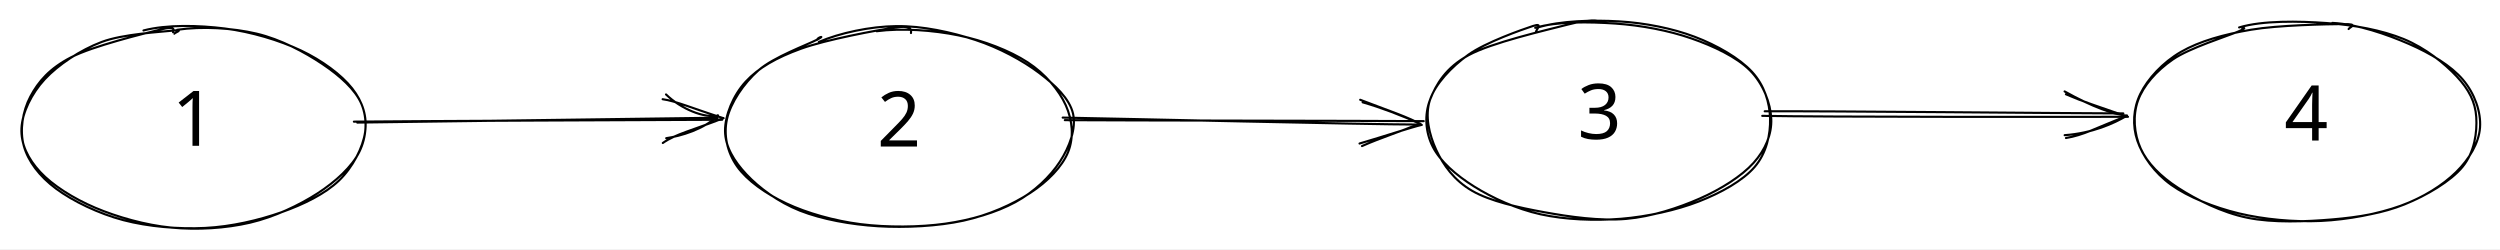
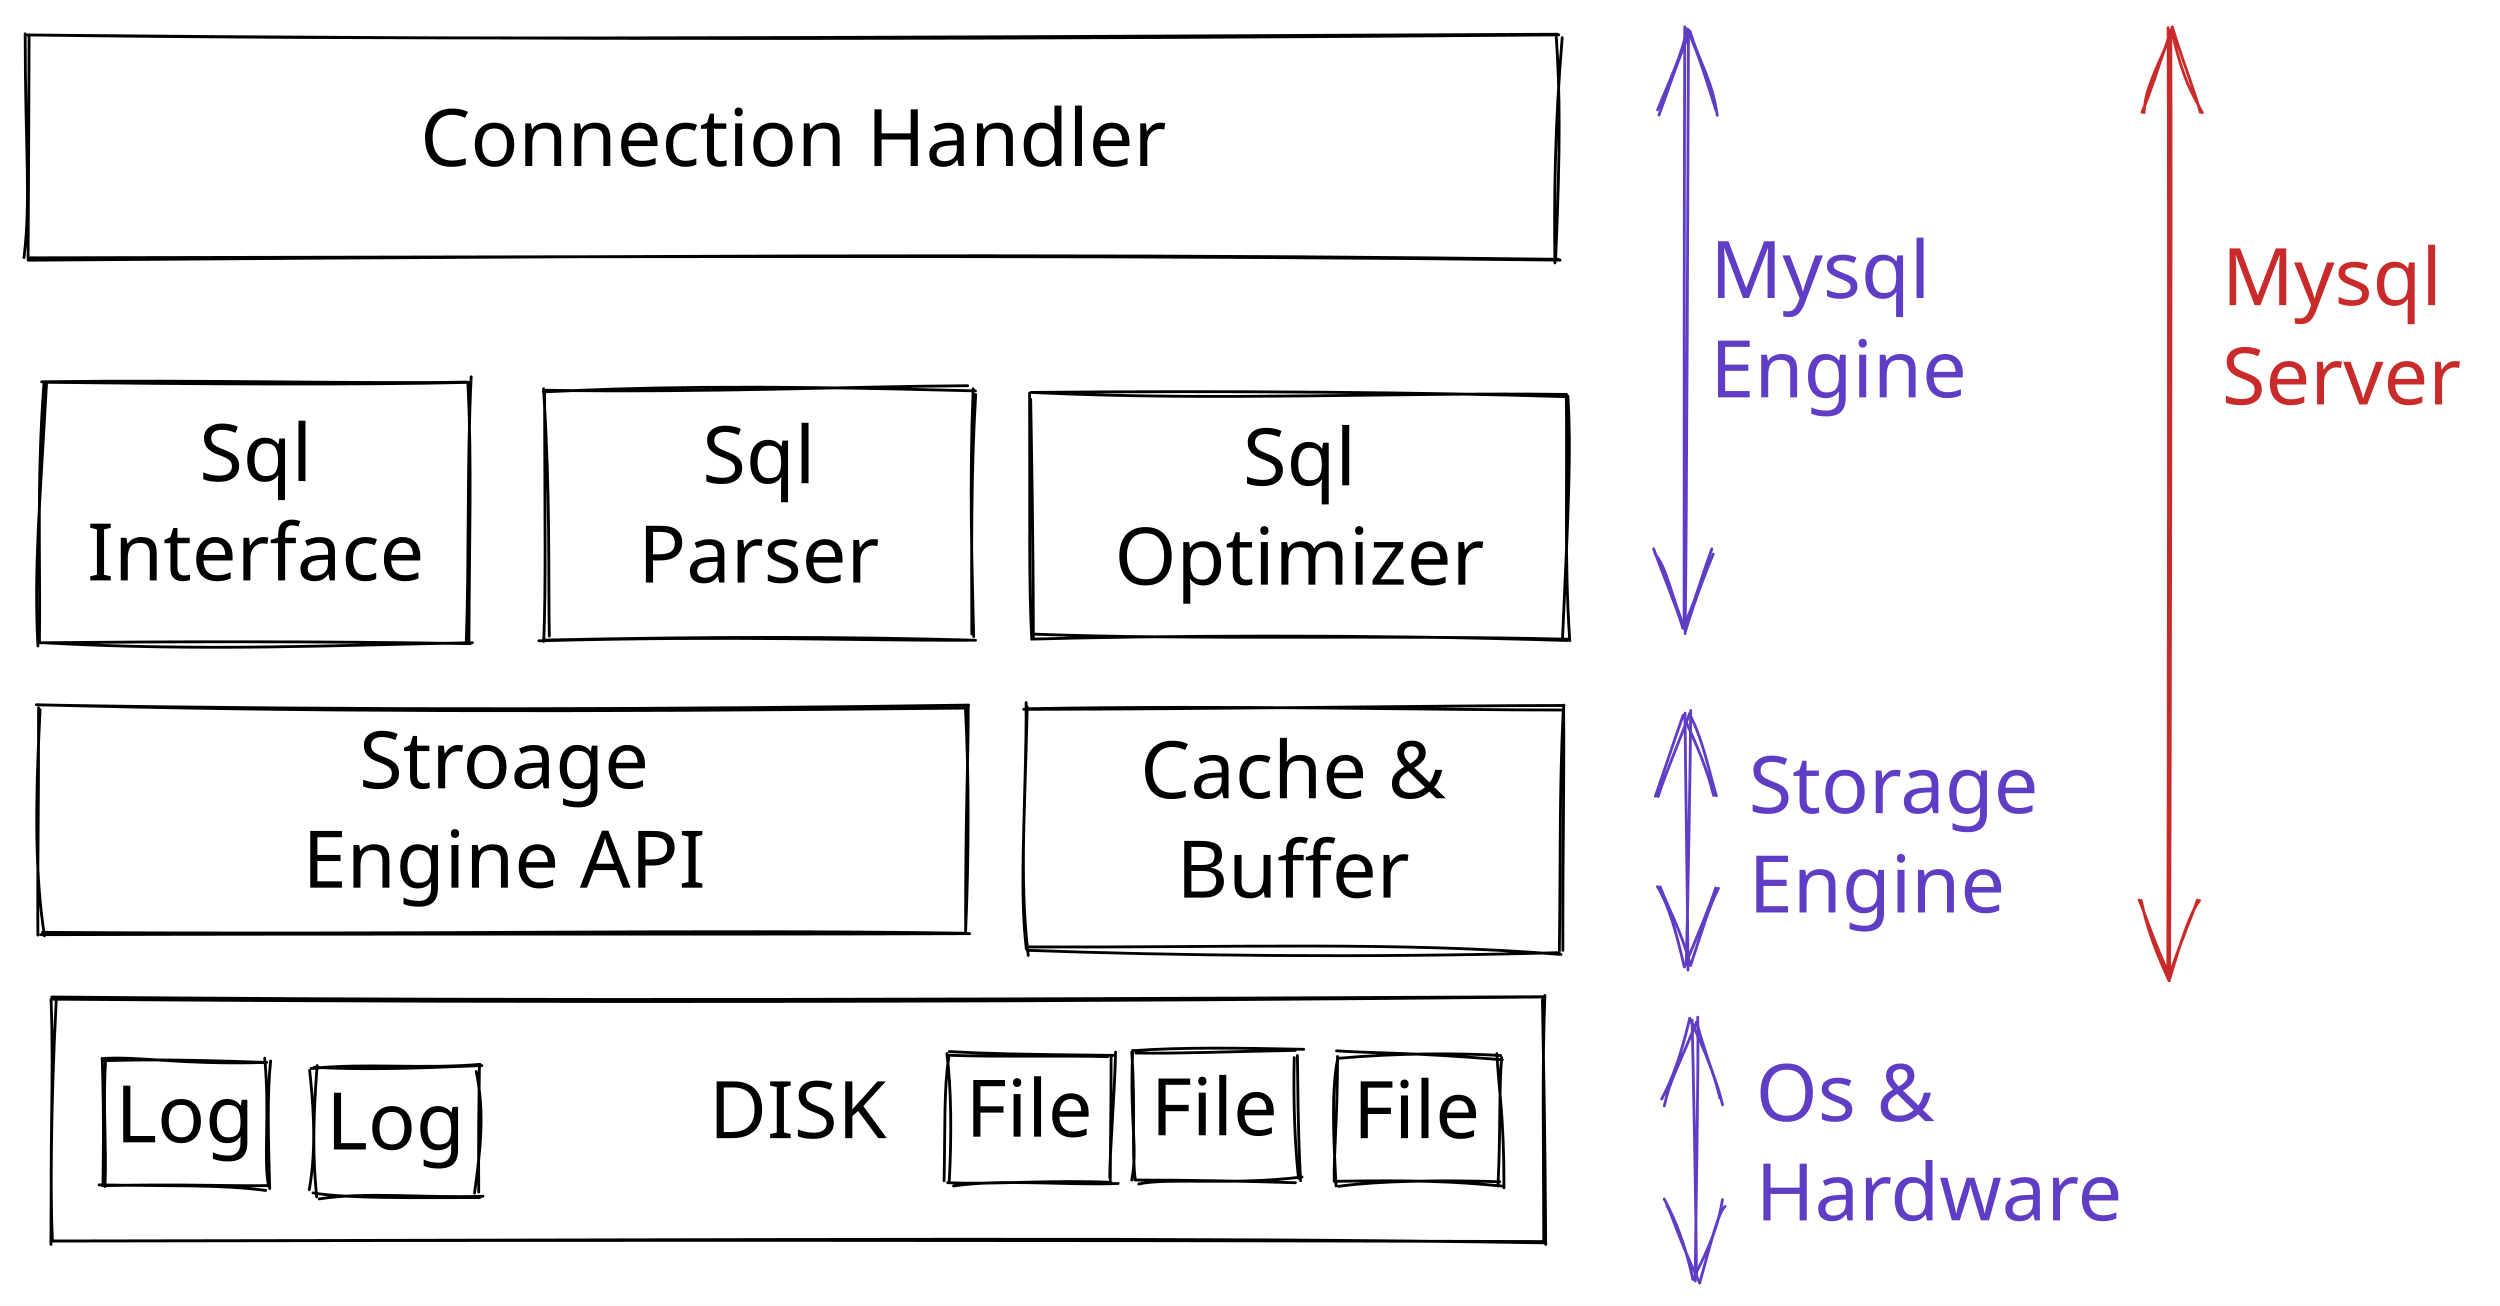
- <svg xmlns="http://www.w3.org/2000/svg" version="1.1" viewBox="0 0 1172.556 116.889" width="1172.556" height="116.889">
+ <svg xmlns="http://www.w3.org/2000/svg" version="1.1" viewBox="0 0 880.85 460" width="880.85" height="460">
  
-   eyJ2ZXJzaW9uIjoiMSIsImVuY29kaW5nIjoiYnN0cmluZyIsImNvbXByZXNzZWQiOnRydWUsImVuY29kZWQiOiJ4nO1a3VfaSlx1MDAxMH/vX+Ghr5ru90ffaKuW21bt0erVe3p6XCJcdFx1MDAxMFx0SUyCgD3+73c2KFx0MSBQ4fJweUCyO5ud3Znf/GZ2/f1mZ6eWjlwit/Z+p+ZcdTAwMGWbtu85sT2o7Zr2OzdOvDCALpI9J2E/bmaSnTSNkvfv3tlRZLW99DpcZrtWM+yNh7m+23ODNFx1MDAwMcF/4Hln53f2XZzI970ocTPxrCOfSaBy41FcdTAwMThkk2JFsdCaUDGR8JJPMFnqOtDdsv3EzXtMUy3uXXqN6ODs/ELWmdyPepQnLJ+15fn+aTryx0uym51+XFzQKUnjsOteeE7aMbOX2ifjklx1MDAxMLYsXHUwMDFmXHUwMDE1h/12J3CTZGpMXHUwMDE42U0vXHUwMDFkmTaUL9BcdTAwMGXa2TvyliE87WltXHUwMDExxpjAiGsuXHUwMDExzV+TvUAhS1x1MDAxMEJcdTAwMTBCXHUwMDE4vqG/pNnH0Fx1MDAwZmOj2VuUfXLdru1mt1xyXG5cdTAwMDbORCaN7SCJ7Fx1MDAxOOyVy1xyntYssCWlVFxic0yFxEpNRDqu1+6kIKOpReGDiVaKKEx4ro2b2Vx1MDAwNTOJuEKiYDajQ9RwMlx1MDAwN/lZ3teOXHUwMDFkR4/7V0vMQ0F/o/p+2buKXHUwMDFlNuVlqTvMXHUwMDE3VfCKs5v4xrk6v/uiqFv/XHUwMDE0fNGt456qTeRcdTAwMWVcdTAwMWV/5Zr1I8dcdTAwMWU7XHUwMDE5hl1cdTAwMDDDXGJOtcr33feCLnRcdTAwMDZ938/bwmY398us9WG3XHUwMDFhXHJ2XHUwMDFjh4NKLOhZWOCw5VJcdTAwMGKCXHUwMDE2hsLJ1/TL4a+Tv1x1MDAxYt3v31x1MDAwN97e5yZXjcNth1x1MDAwMleWWSnhWHNa9C0znFx1MDAxMGpJ6GVcdTAwMWMgXCIpeN9cdTAwMWGBoFxyXHUwMDEwpERaXHUwMDBipKnkz4GAnjk+XHUwMDA2jTlcdTAwMTGYLO/4mW5zXHUwMDFjf55vMoyEXFzCN1x1MDAwYnrYcfrBXHUwMDBiXHUwMDFjL2iXh7iBk/fkaHuK9Y3Mx3717r3j0ZCKpuheXHJ/3Fx1MDAwZe9cdTAwMGUuPlx1MDAxN1x1MDAxMFhrhc2+0Vx1MDAxZllImahBpFJUXG4mXGItSLXtXGJkqMUkRFx1MDAxZIY0g5UhJVx1MDAxZVx1MDAwNVx1MDAxZfJl2En6Mez1vFx1MDAxNDbgJPSCtKx1tqK6gVfHtZ2KNVx1MDAxNfvKOIzMXHUwMDFip8NM/msnt3f2MPn9c7dSerZcdTAwMDeVhr8p/p1cdTAwMTUx5vAnxrzc+lx1MDAxNDRcYsZCQdRgXHUwMDBiXHUwMDA3jflcdTAwMDbd0qBBKDZRg3CI0khcbixz/D3xp+acS4YoXHUwMDE3jPFt509qgp8h+03x51wihDHljmPg5Fx1MDAwNLpb/d6XeLl/2GLf4s7JXHUwMDA1Z0ed00PxY89zu0vyslx1MDAxMIXYvC5exnm4epakUlx1MDAwNLpwosnCIHNS1rrpX3Qkap37e+39weiD5247yKjSXHUwMDE2xVx1MDAxODFcYuElXHUwMDE0jbmZWVxibIE14lx1MDAxY0sut4ybhVBcdTAwMDRBcr1paqaILJM2vlx1MDAxZTXHl/w+bHw9Po5cIkn6w9vEObr/UUXNe8DN5lx1MDAwM44sXHUwMDE1cIVGjENcdTAwMTlSQdA4XHUwMDEzZFxcXHUwMDAygVPwXHUwMDA3Sv9n6MVcdTAwMTh6dvSAilx1MDAwZlx1MDAxMkaBXHUwMDE2p+j5ht3S6MGFyVx1MDAwMJVcdTAwMDLH4lxuXHUwMDE2PZ3YYyktlvkgJ1xcgVx1MDAxN243QVPEXHJMXG5cdTAwMDdcdTAwMTdcdTAwMWLh5/m0MeWMr8TPXHRrN2x7/8KJ/oq6Krnq8+u6vSQ/K43XXzdjgmchjElgLalcdTAwMGKGflx0YOeX9dubq+A6rtvkfjiQRzhcci63XHUwMDFkYFx1MDAxMktLXHQhXHUwMDE4wMs4bpmdkcWhPGWCM1x1MDAwZeVcIlx1MDAxNmtE2Fxu7CyNkShHKyDqj9hZXHUwMDAxz/0n7NymrVx1MDAwM7d1glx1MDAwZtxcdTAwMTN+PPrE6oMz3ppROGtcdTAwMDJcZqFcdTAwMDUmiIKFWUFoTMvMwkoyTVx1MDAxOZQ+sDBB+P+0vFx1MDAxMC1cdTAwMTNRbp3QMlx1MDAxN1xuXG5Gglx1MDAxN0/q51t0S6NcdTAwMDZcdTAwMDTn7LxccvZcdTAwMWFcdTAwMWNH6vxcdTAwMTRpTMvKwlx1MDAwMEpcYqFcYvJ7UdZr22hcdTAwMTmWgVx04Vx1MDAxYi6b59PFlDO+XHUwMDEyLdPbU/rts1x1MDAwM5s7al3EwcfO11/nbDlahoSzkGX9IS1P6VlcdTAwMDBcdTAwMTibXHQvrDnkT1otfppdfYS/5fDag6KYclx1MDAwZckvXHUwMDAwSFJWJMOMllx1MDAxMbOkyYpcdTAwMDVHwsTvNdIyeY4oVnF1oyFcdTAwMDVnXHUwMDFjqdfH0PzbXHUwMDE1sVx1MDAxYVx1MDAxMbfCID317s3WXHUwMDE3rptM64Hd8/zRlOkyP1x1MDAwNU1xcVx1MDAxYlx1MDAxM1x1MDAxN6bLxk9cdTAwMGLWfa9tnLjWhFx1MDAwNbjxlH+nXtP2J1x1MDAwMj3PcfyCtzVhdlx1MDAxYt5cdTAwMTk3XHUwMDE2uZJcZmOv7Vx1MDAwNbZ/NlFuJazNrjCVuVJcdTAwMTRoXHQqqz6W23KsXHUwMDAxLViMXHUwMDEwXGasrSTXRSyNocYtIFx1MDAwN1x1MDAwMrVcdTAwMWLRUvE1ZsCkgrwqoCaNWfhKOe9cdTAwMWZBXHJcdTAwMTJJtTGokY1C7YXbizLUyGtDXHLiPCWCsMVcdTAwMGZzqivsLYeaINJikK7BcoEwXHUwMDE4ZiWkQU5cdJUoV4ggZK4y1oc0uVxi0lx1MDAwNFREmK7luGb+yVx1MDAwN2ErXHUwMDFk/a5cdTAwMDQ0ullOm39cdTAwMDZZXHUwMDA2XHUwMDFhfW2gUUnB/TRZXHUwMDFjaNU585ZcdTAwMDNccrJkXHUwMDBiqn9cIjGQXHUwMDFhh6K0XHUwMDA0NGJRc1Nu/jGEKlG423h1oFVcdTAwMWPiPFx1MDAwN1x1MDAxYdRmXHUwMDA0aji2WZxBakPZxnDGNoqzXHUwMDE3XHUwMDBlXHUwMDE1yjh7LFx1MDAwMk1cdTAwMDGY7VjNjqLTXHUwMDE09qv2dFx1MDAxMlx1MDAwNSbxnMdF53tUu/PcwYfnPvG2lX3MWzPsXHUwMDFhmLjGIL9cdTAwMWbePPxcdTAwMGJcdTAwMTdcdTAwMTftQyJ9
+   eyJ2ZXJzaW9uIjoiMSIsImVuY29kaW5nIjoiYnN0cmluZyIsImNvbXByZXNzZWQiOnRydWUsImVuY29kZWQiOiJ4nO2dW3eiyFx1MDAxNsff+1NkZdY6T1x1MDAxZKful3mLMVx1MDAxN2PnYmsu5sysXqhoiFxuXHUwMDA2SKI9q7/7KTBcdTAwMTNcdTAwMTFcdTAwMDFFhaFXnzx0R4SiqNr/+u1d7Kr8/Wlvb9+djvX9P/b29UlHXHUwMDFiXHUwMDFhXVt72//sXHUwMDFkf9Vtx7BM9Vx1MDAxNfI/O9aL3fHPfHTdsfPH779r43Gpb7hty1x1MDAxYZQ61mh2mT7UR7rpOurE/6rPe3t/+/9cdTAwMDZuZOtcdTAwMWRXM/tD3b/A/ypwL87CRy8t078vXHUwMDA0jHFcdTAwMGUgIVx1MDAxZmdcdTAwMThORd3P1bvq6542dPT5N96hffO49/J21sY3rXr7yWJlecueXHUwMDFl57ftXHUwMDE5w2HDnVx1MDAwZWdPpXVcdTAwMWVf7EClXHUwMDFj17ZcdTAwMDb6ndF1XHUwMDFmvbuHjn9cXOdYqtXmV9nWS//R1Fx1MDAxZGfhXHUwMDFha6x1XGZ36j9cdTAwMDX4ODprhT/25kcm3lx1MDAxOVx1MDAxMpWYXHUwMDAwgFx0ySRHjM5bZFZcdTAwMDAuIS4lQkRQTGHg61nNjqyhZXs1+1xy+D/zurW1zqCvKmh2P85xbc10xpqtumx+3tv7M1MsP4496kb/0VVcdTAwMDf5/Jij+y0voKotXHUwMDE3ZP5cdTAwMTjeTcbVrm9cdTAwMDR/hVx1MDAxYu5Rs8fvXHK073hcdTAwMWZcdTAwMDJcdTAwMTX06nZcdTAwMWO2oKBcdTAwMTUtWJKrT+a1XHUwMDBldHvvXHUwMDA2TieVXHUwMDAzND2rP3W+XHUwMDEzdq+1Ki/7XHUwMDFm5/14/21es5dxV5tZXHUwMDExZFx1MDAxY1NcdTAwMDKEep7Ag1x1MDAwZVxyc6C+NF+Gw/kxqzOYXHUwMDFinn/0x+doi1+oZ8DYIY43diZcdTAwMDVcdTAwMDdcdTAwMTJcdLC2sUc/dcGNXHUwMDFkY5po7IjmZeyI4mVjxzRs7FBcYspcdTAwMDRcIozs3tpXXHUwMDE4ZMBcdTAwMTZWXHUwMDFi5LzfLdNtXHUwMDE4372mR2Lh6Ik2MobTha7zLVXV9MgyTTVMK4PcO9PM7lC3g1xy6+jq/n6BZOHKw6HR9+x6v6OeKHiJMm7XUHj5OGFkdLtBXHUwMDAwdFR1NFWmXV1n3LZso2+Y2rBcdTAwMTlf20Q9Jlx1MDAxMkjIOE0yjDBcdTAwMDAoYIOrJHl3337m/OFkUju6bY5vScU5XHUwMDEwtaJLXHUwMDEySl5S41x1MDAwZUBcdTAwMTJJJjhdXHUwMDEwJJpcdFIwXHS4pEJcbpKZICGFy4KUKCxIXCJcdTAwMDHBXGJcdLF7PW5Gn0mvQtyLXHUwMDAxe+g77dPGrXVG7i5xKvpwylx1MDAxOJw/fEb04STO0CFX/U9cdTAwMTFcdTAwMDDrwyf6oVx1MDAwYm7pXGLQXHUwMDA0S8csN0tcdTAwMGZgZu5ngbClQ0ApgVx1MDAxNIBcZkx9l9a4XHUwMDFkelx1MDAxYc/DP82qx4+e1tEjsUPlwlU7w86K4TqMnVBNN0dcdTAwMGVcdTAwMTQ0VoqAQ6A6PtB+q6T4zOst9KVt9C/0Vt3Snu8vSK/w0MGclKiiKyGUKnsjYNFcdTAwMGZU43tJyVRJXHUwMDExeT5cIqLZaTGKOlx1MDAwMbi8a5Erd0xISdHupVx1MDAxOE2dWd9cdTAwMDJ+c33aOD3q3j+KyoN9Pm20XHUwMDFl7lx1MDAxNyG0MOzPqfM5uthVMIu+YVx1MDAxYZhcdKhcdTAwMDL3eX9lXHUwMDE1SvFYXHQhxFx1MDAwNaXBWGuVgpJbuaBcblwiXHUwMDAwl0CCgjDPSUGSLFx1MDAwYihcdTAwMDJmXtBHOFx0eNO5xFFprXFcdTAwMDcwu9ZsJyaAyopkK1x1MDAxOFx1MDAxMEmy92pujjHEYqczXHUwMDEwZFx1MDAxMkIq1p+6u+Tdu8b04Xj6atKKbj9b2L46LbpcdTAwMDYpYZ5cdTAwMDbVWFx1MDAwM4HAQZdxXHUwMDA2MVniyqOUUDLOOSZcdTAwMTl6lFwiYuZOsCVcdTAwMTFcIqRcdTAwMWNcZiZym7l7XHUwMDBmXHUwMDE28IRcZu6FNnq8PXz6btZaj6NRa1x1MDAxYoplVOzKSC/yhqngXGKI5HNcdTAwMWZcIiM4JlxiXHUwMDEzQmWMUo3CKUK9xGYuqjK5SFKmgmNeykTrxXqUXHUwMDExb8hk+cZ6kmGJ8ptm9LlzNXaNkboyX0Ku4EskIec13Vx1MDAxY5KYilgtXG6uXHUwMDA2XHUwMDA0Rcr1PVX3Tlx1MDAxZYrhs/1cbl5OR0ftulx1MDAwM6vfyoXXXCLBJa7cP6hcXFZcdTAwMDFEoIe96zFcdTAwMDGeoypcdTAwMDTBWGBcdTAwMWVcdTAwMDDZv1x1MDAwNElcdTAwMTXkUY5Yfq+3Zl1bdar10eio1eKt23swXHUwMDA1t43h2Wh7SP4sxa5ib/RcclOxXHUwMDE3SWWJWbNcdTAwMTdzXHUwMDFjq3eGsVx1MDAxN5qy9ed2kpu5qHpcdTAwMTcgUe9cIi+9w/XQK1x1MDAxOKRQXHUwMDA1ilx1MDAxOczt7NJcdTAwMWO3Q++Rslx1MDAwZX3vP3+a5ZdeL2f2rqDW0uu9UFU3hy9h8fBcdTAwMDWqXHUwMDFihFwi8PohqtNuXHUwMDFjtlx1MDAxZYbuQfmgOYSPoFx00Um96GJUXHUwMDFlri9GoIAmlIe56FxiYyxLXHUwMDE05eJcYmPEI+i7pEbEMWOY81xmpomSeHYpWfWy+nT6ZFx1MDAxZaliO+Pv0GldbI/JX7zYVVCPvmEqqFM1kM5tJSOoU1x1MDAxMD+OXHUwMDEwiVxi4TJcdTAwMDXUk5u5oONcYlx1MDAxMjRpXHUwMDFjISSvcUQ1+DpUXHUwMDE3XHUwMDE0Iah6Jt94OrU5blx1MDAxOU+rymt9/U/z2FRcdTAwMDTV91x1MDAwZa+ruYJ9XHUwMDA1XHUwMDExl4LqiOpuXHUwMDAxd1x1MDAxY5u5XHUwMDAzgXIumWCBqbaVnvaEXHJaT9f1g9upOL1Fb19rpPq98KJcdTAwMDTAm8eSXHUwMDAyU1x1MDAwNCjgYkGUhCA/o1x1MDAwMVx1MDAwM4lcdTAwMTGDgcbYeeJowOaTpp9cdTAwMDVcdTAwMTJcdTAwMTJzkndozUcnX7Thff1meqlx2e63n+rN5va4/MWLXVx1MDAwNffoXHUwMDFipoO74NnPllx1MDAxM1x1MDAxYT+OSOWNXG5cdFKkXHUwMDAwJjdzQcdcdTAwMTGCuJ92XHUwMDFiM46w2Wx59uNcYl8vJZdcboYlkyyDYSTJXHUwMDFhXHUwMDE5xjC/gL1SbdRcImGeVVx1MDAxMu5cblx1MDAwMoZh7tdvc3rDQIpZSHVcdTAwMWNigEmaXHUwMDE0qKlLqz1yjC5Ojp4xapu9i9vWVdFFh6D0s1x1MDAxMTGTiCEmXHUwMDAz+egz1Vx1MDAxMZ/ehEHlbYMsMzhcdTAwMDKvKD5kR5Zkx1x1MDAwMJVIQpFBXCL8ZoApu2fUadLnQfP4oVmhg/60cVRLXHUwMDA3XHUwMDE4XHUwMDAxOMx82Vx1MDAwN4mfXHUwMDExhqrvuVx1MDAwMtD6fmr0Q1x1MDAxN93U0excclx1MDAxMFx1MDAwMdx758jCfJF5WTqJsPRlwCCIvcUpIO81XHUwMDFmaa1xO8B8sfq58mXFIFx1MDAxZOaLV70t8ILis90xVPFcbkYpst3HNfHcZcf3re7L8Ptdt9mo3lx1MDAxZlx1MDAxNH7mXHUwMDE3SZyUYktcdTAwMTjzY8c81lx1MDAxNa7FXHUwMDE3qIZCyTxcdTAwMWTkXHUwMDFiXHUwMDFkisG0/Y034VxiWuNcdFx1MDAxN+TyatzONI0o+obpuFx1MDAwNUUqV3QjbtHYXHUwMDE0W89cdTAwMTWmKjRb30NLbuTCKkjMUmxcdTAwMDXmyk2DIVx1MDAwN43DvFx1MDAwNLRcdTAwMWW2oJK0n+uUc1xclNZcdTAwMTh/LmytXHUwMDE4+3eMLZkwp4khVJaI1sdcdTAwMTaoNSeHr26/3JflXHUwMDFiXHUwMDBldKfZJL2ii45cbuRn7lx1MDAwMUolXHUwMDEwXGKEo1wiX3TFiYog4Fx1MDAxOEFcdTAwMWH0JnKh1k2dXGYnr7fVwfFcdTAwMTm2XHJ4Xamdd8rbUCujYlfBMPqGqWCoRuBcdTAwMWPW7pPY+VxuXHUwMDE1XHUwMDEyU1x1MDAwNVx1MDAwN77+JGFyK1x1MDAxN1aYfCZMSZQ2IY90J3NcdOJcIlx1MDAxMlx0omiIkFCehsx5wUlaa9yOhidGXHUwMDEwJDngcFx1MDAwNVPCOPTrtzlcdTAwMGZR/CwhUj6Xamy4vuq65brVP6Wn1yfNTvv8XHUwMDAx1Mzx1V3RVccojl+zTFx1MDAxOPJd0OxcdTAwMTd5rVx0Q+QvXSV5LzBx8PX0/PZu2no4e2pcdTAwMWVWiF05abe3h+HPUuwqxkbfMFx1MDAxZGNcdTAwMDHi82E3K8ZcdTAwMDaW14bUjolAXHUwMDE0ylx1MDAxNIs6k1u5sGpcdTAwMTezd1x1MDAwMsrXh5SjsPPLc5L7eojFXHUwMDEyQMlAXHUwMDE2ru8ubfEnI+xcbkztmrCAx2lOOXxMwFx1MDAxNCvFqGHII3dY7lx1MDAxMvH28nr6MLFfvneKLjlcbllCtrpHWO/dXHUwMDA0Z1x1MDAxY3h7gmSX17YuYb27XGIpc96I4PyaPOtn97X+pTVE41xuvil/q1x1MDAxYduj8Gcpdlx1MDAxNWGjb5iOsJjzzKd0IYlNZFWutiR4YTRfpffkZi6q3lx1MDAxMZzpnVx1MDAwYoq4wCikd56T3teMYinlXGZSjHLOY01rjT9cdTAwMTljV5AqPWM127beolx1MDAxNCfjp41cYoWC4zTJZYc3lbNbRFx1MDAwZc7Kx+WyTa6N62fiXHUwMDE0XXCcJ+wvXHUwMDA3XHUwMDAx9PVGsUDA31Y0VnC0h7tcdTAwMWSyueBgSapcdTAwMWYmVSRBXHUwMDEwlEJEXGJcdTAwMTBBVPJ1zVx1MDAxOZJYkqVcdTAwMTRWXHUwMDBlqSpcdTAwMDJtklbuV3UzOUrEWCDvJoVcdTAwMWNcdTAwMWRXs92yYXZccrNcdTAwMWa+RDe7Md9cZjXHPbJGI8NV1bi2XGbTXHKf4Zd76Fx1MDAxOf2jrnUjXHUwMDE0oFxuT/p67Fx1MDAxNbrodcx/25tbkP/h4/e/PkeefVx1MDAxMN+13s9Sp87L+1x1MDAxNPw/dV5cdTAwMGZcYlx1MDAxZlxmzFxie+s807yrsVtcdTAwMDeNZquHNTCuXZ3eg+brwD4vvLTFbEM9Klx1MDAwNSSE4nkp/vXcz05cdTAwMTdMjXQqUFxm5LftWtpcIlwibzRioSf2NiBcIjmHq8riQODdQdYovZg63tZcdTAwMDWzXHUwMDE1XHUwMDE2kUxcclx1MDAwNHRcdTAwMGJMXHUwMDFk6j03gaiuNY7D6cLDhNm5WKHNIIpwfDZcdTAwMGZcdTAwMTVMuXRCrJ+LgFx1MDAxYsev51/FdVx1MDAxN1x1MDAwZb9ev2ivz+OnduHfvnC+XHUwMDEwpi6+fMHEfyvKhZBcdTAwMWNIwlx1MDAwM0stdy01sKw0XHRK1Fx1MDAwYkqVxyhcdTAwMDDmgSn7j3w69XzePpZcdTAwMWIob1x1MDAxYmoyNeBvtFx1MDAxOOuXoObC2Ut9uCNGQlx1MDAxOVx1MDAwZklcdFUnMUDWV66lO/b02a12Lzrdo1x1MDAwN3Dm6Fx1MDAxY1x1MDAxZFx1MDAxNl65UvjK/Vx1MDAwN5KLXHUwMDAxJ6azXHQmXHUwMDE15imblVx1MDAwMsRP6m7tXHUwMDAwg7VWTkKEKOGAZbHDcpJavb1cdTAwMDHTLPbZjpNccteyXHUwMDAza1x1MDAxMYtAynCVNmSliJ3QXHUwMDE1jEFBg5uYrlxcqnwqJ7DdbNbaXHUwMDEzYrGLqVW5OSj8wlxuRULfK/1nqXLoJVxuXHUwMDA1vuBcdTAwMDDCXGJhwYuFSlxikeI7XHUwMDE3fIP53W1QyZV7/n9U/quoRFx0O4VBXG5cYlOISPEuRmqnplx1MDAxNJWKkPpX2lx1MDAxZNy34XXh97RcdTAwMTXebJCHSuXQU0BFONthXHUwMDE2TypcdTAwMTdXyVx1MDAxYYtcZklcdTAwMTm1V0lcdTAwMDQpXHRXYM9cItkhSapiYdI6a05eOd5OPGea3X3T7EJgMlSjzShcdOP/7Ifw9qVcIjzF3rXTinte+/bVRIdfvk7plV4/q+pW0bUmXHTztuyQyp64RJIvSFxyzjZcdTAwMTZcdTAwMTBcdTAwMDTh9zchsVrrSKQhbaeUxFx1MDAxOPtDrFwiISTeSiy+pDyh6uz9dZZcXOdhoTfsg41SXHUwMDBmfj1MLnfijjhcdHFsSIkhXHUwMDE3XGKxXHUwMDE0c0HmN1xc11x1MDAxZlx1MDAxZetcdTAwMDP5Vj0+rnbH46vapPDSZdRf2SVcdTAwMDHGyl1cZu3FXHUwMDAzuf9cdTAwMDfjhPcnXbCXwFx1MDAxMf9cdTAwMGVzW+2KiJyFXGJMQlx1MDAwZbxp11xcOVx0gbczU35b275PczZ0+zVmd71/Z971vUIzpX16l+6+Nlx1MDAxZTdcXNVe6sSZ7lSXXHUwMDE43feHnlx1MDAxN7v/auhv5WWj+K3n/3il+ur1dKJ7XHUwMDFk8vePTz/+XHUwMDA37Vx1MDAwNnS7In0=
  <defs>
    <style>
      @font-face {
        font-family: "Virgil";
        src: url("https://unpkg.com/@excalidraw/excalidraw@0.13.0/dist/excalidraw-assets/Virgil.woff2");
      }
      @font-face {
        font-family: "Cascadia";
        src: url("https://unpkg.com/@excalidraw/excalidraw@0.13.0/dist/excalidraw-assets/Cascadia.woff2");
      }
    </style>
  </defs>
-   <rect x="0" y="0" width="1172.556" height="116.889" fill="#ffffff" />
-   <g stroke-linecap="round" transform="translate(10 13.2222) rotate(0 80.8889 46.66666)">
-     <path d="M57.3 1.07 C68.23 -1.78, 83.22 -1.4, 95.51 0.15 C107.8 1.7, 121.09 5.7, 131.04 10.39 C140.98 15.07, 150.14 21.84, 155.17 28.23 C160.21 34.63, 162.27 41.56, 161.24 48.77 C160.2 55.99, 155.5 65.24, 148.96 71.5 C142.41 77.76, 132.4 82.65, 121.94 86.35 C111.49 90.04, 98.56 93.07, 86.22 93.69 C73.88 94.3, 59.54 93.11, 47.88 90.04 C36.22 86.97, 24.07 81.07, 16.28 75.27 C8.5 69.47, 3.19 62.46, 1.18 55.25 C-0.82 48.05, 0.55 38.98, 4.25 32.04 C7.95 25.1, 13.22 18.86, 23.38 13.63 C33.54 8.4, 57.23 2.59, 65.2 0.64 C73.16 -1.32, 71.17 1.1, 71.17 1.91 M73.08 0.75 C84.88 -0.95, 98.96 -0.13, 110.31 2.54 C121.66 5.22, 132.98 11.28, 141.19 16.79 C149.4 22.3, 156.65 28.74, 159.55 35.6 C162.44 42.46, 161.99 50.98, 158.55 57.95 C155.12 64.93, 147.48 71.92, 138.94 77.46 C130.39 83, 118.71 88.54, 107.28 91.22 C95.84 93.89, 82.44 94.69, 70.33 93.52 C58.22 92.35, 44.88 88.54, 34.63 84.19 C24.38 79.84, 14.59 73.62, 8.83 67.41 C3.07 61.21, -0.29 54.19, 0.07 46.94 C0.43 39.7, 4.74 30.68, 11 23.93 C17.26 17.19, 27.61 10.27, 37.65 6.47 C47.69 2.67, 65.57 1.77, 71.26 1.12 C76.94 0.47, 71.65 2.2, 71.77 2.58" stroke="#000000" stroke-width="1" fill="none" />
+   <rect x="0" y="0" width="880.85" height="460" fill="#ffffff" />
+   <g stroke-linecap="round" transform="translate(10 12.50008) rotate(0 269.5 39.5)">
+     <path d="M-0.33 -0.19 C121.29 1.5, 243.27 1.02, 538.68 -0.44 M0.3 -0.17 C178.83 1.62, 357.31 1.32, 539.2 -0.21 M540.43 0.77 C537.8 31.66, 537.54 58.76, 537.87 80.13 M538.35 0.7 C539.59 19.63, 539.86 37.89, 538.12 78.53 M539.67 79.15 C406.34 77.53, 273.87 77.72, 0.63 78.34 M539.06 78.86 C419.7 77.39, 299.74 76.91, -0.08 79.18 M-1.55 78.26 C0.94 57.84, -1.11 40.58, -1.13 -0.58 M-0.1 78.71 C0.02 51, 0.2 24.43, 0.25 0.11" stroke="#000000" stroke-width="1" fill="none" />
+   </g>
+   <g transform="translate(153 34.50008) rotate(0 126.5 17.5)">
+     <text x="126.5" y="24" font-family="Virgil, Segoe UI Emoji" font-size="28px" fill="#000000" text-anchor="middle" style="white-space: pre;" direction="ltr">Connection Handler</text>
+   </g>
+   <g stroke-linecap="round" transform="translate(14.59996 134.5) rotate(0 75.5 46)">
+     <path d="M0.08 0.02 C56.14 -0.76, 115.07 0.83, 149.86 0.12 M0.69 0.19 C55.38 0.82, 112.26 1.17, 150.77 0.22 M151.41 -1.74 C149.93 28.23, 150.75 61.28, 149.69 91.97 M150.27 0.87 C151.67 27.71, 150.74 56.67, 150.62 91.72 M151.84 91.96 C104.88 92.74, 57.77 95.11, 1.52 92.01 M151.04 92.29 C97.34 91.38, 44.57 91.54, -0.42 91.97 M-1.23 93.12 C-2.69 65.9, -0.41 40.96, 1.81 0.22 M-0.7 91.2 C-0.31 63.58, -1.76 35.76, 0.91 0.26" stroke="#000000" stroke-width="1" fill="none" />
+   </g>
+   <g transform="translate(22.59996 145.5) rotate(0 67.5 35)">
+     <text x="67.5" y="24" font-family="Virgil, Segoe UI Emoji" font-size="28px" fill="#000000" text-anchor="middle" style="white-space: pre;" direction="ltr">Sql</text>
+     <text x="67.5" y="59" font-family="Virgil, Segoe UI Emoji" font-size="28px" fill="#000000" text-anchor="middle" style="white-space: pre;" direction="ltr">Interface</text>
+   </g>
+   <g stroke-linecap="round" transform="translate(191.85 137.2501) rotate(0 75.5 44)">
+     <path d="M-0.36 0.25 C57.05 1.17, 110.69 -1.17, 149.08 -1.34 M-0.39 0.82 C31.91 -0.62, 66.29 -1.85, 151.84 0.47 M151.92 1.75 C150.24 30.03, 150.49 55.49, 150.56 86.12 M151.04 -0.28 C149.67 32.88, 150.66 64.59, 151.22 87.05 M149.18 88.34 C110.32 88.51, 69.51 86.63, -1.98 88.53 M151.86 88.33 C105.29 87.04, 60.17 86.97, -0.11 88.28 M1.7 86.86 C1.28 64.31, 2.11 39.93, -0.31 -0.25 M-0.28 88.73 C0.51 68.85, 0.14 50.24, 0.02 0.22" stroke="#000000" stroke-width="1" fill="none" />
+   </g>
+   <g transform="translate(220.35 146.2501) rotate(0 47 35)">
+     <text x="47" y="24" font-family="Virgil, Segoe UI Emoji" font-size="28px" fill="#000000" text-anchor="middle" style="white-space: pre;" direction="ltr">Sql</text>
+     <text x="47" y="59" font-family="Virgil, Segoe UI Emoji" font-size="28px" fill="#000000" text-anchor="middle" style="white-space: pre;" direction="ltr">Parser</text>
+   </g>
+   <g stroke-linecap="round" transform="translate(363.3501 139) rotate(0 94.5 43)">
+     <path d="M0.75 -0.71 C65.75 2.43, 129.59 -0.87, 188.63 -0.02 M-0.02 -0.73 C70.8 -1.43, 142.27 -0.72, 188.34 0.76 M189.09 0.56 C190.22 19.43, 189.4 37.77, 187.2 85.75 M188.52 0.31 C188.96 29.14, 187.76 58.45, 189.74 86.74 M189.21 86.23 C125.27 84.6, 57.67 86.6, 0.69 84.42 M188.86 86.67 C115.28 84.36, 42.81 85.01, 0.72 86.17 M0.73 86.09 C0.73 52.13, 0.1 20.34, -0.2 1.72 M0.18 86.23 C-0.92 65.66, -0.38 43.5, -0.58 -0.53" stroke="#000000" stroke-width="1" fill="none" />
+   </g>
+   <g transform="translate(395.3501 147) rotate(0 62.5 35)">
+     <text x="62.5" y="24" font-family="Virgil, Segoe UI Emoji" font-size="28px" fill="#000000" text-anchor="middle" style="white-space: pre;" direction="ltr">Sql</text>
+     <text x="62.5" y="59" font-family="Virgil, Segoe UI Emoji" font-size="28px" fill="#000000" text-anchor="middle" style="white-space: pre;" direction="ltr">Optimizer</text>
+   </g>
+   <g stroke-linecap="round" transform="translate(361.0999 249.25) rotate(0 94.5 43)">
+     <path d="M-0.43 0.68 C72.48 0.56, 142.4 -0.62, 189.96 -0.68 M0.98 0.47 C73.26 -0.86, 146.79 0.97, 189.71 0.92 M189.69 1.16 C188.3 29.73, 188.79 54.33, 188.31 86.12 M189.82 -0.82 C190.09 26.21, 189.46 51.8, 189.56 85.59 M188.89 87.04 C131.54 82.4, 72.51 84.67, 0.48 84.41 M188.08 86.41 C120.12 88.32, 51.04 87.44, 0.84 85.58 M1.19 87.37 C-2.24 58.59, 0.59 31.33, 0.45 -1.7 M0.51 85.1 C-1.78 64.67, -0.27 45.28, 0.84 -0.19" stroke="#000000" stroke-width="1" fill="none" />
+   </g>
+   <g transform="translate(398.0999 257.25) rotate(0 57.5 35)">
+     <text x="57.5" y="24" font-family="Virgil, Segoe UI Emoji" font-size="28px" fill="#000000" text-anchor="middle" style="white-space: pre;" direction="ltr">Cache &amp;</text>
+     <text x="57.5" y="59" font-family="Virgil, Segoe UI Emoji" font-size="28px" fill="#000000" text-anchor="middle" style="white-space: pre;" direction="ltr">Buffer</text>
+   </g>
+   <g stroke-linecap="round" transform="translate(14.09994 248.75) rotate(0 163.5 40)">
+     <path d="M-1.29 -0.44 C90.79 2.02, 183.16 2.22, 326.78 0.73 M-0.27 -0.38 C113.36 1.66, 227.36 1.16, 327.18 -0.32 M327.03 -0.29 C327.12 19.36, 326.05 35.8, 326.13 79.7 M326.07 0.72 C327.29 24.86, 327.33 51.13, 326.1 80.15 M325.77 80.06 C229.54 78.61, 133.59 80.69, 0.87 79.75 M327.53 80.21 C229.04 80.59, 130.4 80.15, 0.23 80.58 M1.57 81.01 C-1.7 60.03, -1.78 36.03, 0.02 1.31 M-0.75 80.72 C-0.94 56.7, -0.43 35.99, -0.52 0.66" stroke="#000000" stroke-width="1" fill="none" />
+   </g>
+   <g transform="translate(103.0999 253.75) rotate(0 74.5 35)">
+     <text x="74.5" y="24" font-family="Virgil, Segoe UI Emoji" font-size="28px" fill="#000000" text-anchor="middle" style="white-space: pre;" direction="ltr">Stroage</text>
+     <text x="74.5" y="59" font-family="Virgil, Segoe UI Emoji" font-size="28px" fill="#000000" text-anchor="middle" style="white-space: pre;" direction="ltr">Engine API</text>
+   </g>
+   <g stroke-linecap="round" transform="translate(18.09991 351.5) rotate(0 263 43)">
+     <path d="M0.59 0.55 C182.14 2, 365.96 1.44, 525.41 -0.23 M0.17 -0.21 C114.51 0.74, 229.45 1.18, 525.68 -0.31 M526.23 -0.75 C525.25 23.49, 525.76 50.58, 525.84 86.07 M525.36 0.76 C525.77 23.31, 526.28 45.71, 526.51 86.93 M526.43 86.41 C399.44 84.33, 271.5 85.36, 0.13 85.75 M525.96 85.95 C338.88 85.39, 151.33 85.44, 0.31 85.78 M-0.16 86.95 C0.09 65.61, -0.51 43.97, 1.73 0.68 M0.36 85.68 C-0.87 56.57, 1.03 29.11, -0.12 0.6" stroke="#000000" stroke-width="1" fill="none" />
+   </g>
+   <g transform="translate(244.5999 377) rotate(0 36.5 17.5)">
+     <text x="36.5" y="24" font-family="Virgil, Segoe UI Emoji" font-size="28px" fill="#000000" text-anchor="middle" style="white-space: pre;" direction="ltr">DISK</text>
+   </g>
+   <g stroke-linecap="round" transform="translate(36.59997 373.5) rotate(0 29 22.5)">
+     <path d="M-0.65 -0.5 C12.5 -1.48, 25.61 1.71, 57.35 0.84 M-0.4 0.21 C11.63 -0.04, 23.12 -0.4, 57.16 0.85 M56.67 -0.65 C58.54 19.01, 56.14 34.47, 58.04 44.41 M58.75 0.32 C57.49 12.47, 57.92 26.88, 58.42 45.29 M57.01 45.94 C41.3 43.83, 24.5 44.46, -1.69 43.98 M58.14 44.23 C43.7 44.47, 28.5 43.64, -0.47 44.25 M-0.31 44.01 C-0.32 36.04, 0.19 25.73, -0.57 -0.62 M0.39 44.54 C1.01 30.63, -0.43 16.26, 0.63 -0.7" stroke="#000000" stroke-width="1" fill="none" />
+   </g>
+   <g transform="translate(41.09997 378.5) rotate(0 24 17.5)">
+     <text x="24" y="24" font-family="Virgil, Segoe UI Emoji" font-size="28px" fill="#000000" text-anchor="middle" style="white-space: pre;" direction="ltr">Log</text>
+   </g>
+   <g stroke-linecap="round" transform="translate(110.85 376.0001) rotate(0 29 22.5)">
+     <path d="M-1.26 0.49 C18.16 -1.58, 37.5 0.78, 58.27 -0.98 M-0.22 0.06 C16.49 0.91, 31.93 0.59, 58.92 -0.56 M56.94 1.53 C59.96 15.98, 58.47 28.91, 56.35 44.35 M58.07 -0.9 C57.86 13.43, 57.7 25.16, 57.82 44 M59.31 45.49 C37.86 46.15, 18.17 43.85, 1.61 46.42 M58.18 45.95 C35.08 45.96, 12.09 46.36, -0.57 44.32 M-1.88 43.18 C1 27.1, -0.8 10.5, -1.74 1.14 M0.72 45.69 C-0.6 31.88, -0.68 20.18, 0.89 -0.56" stroke="#000000" stroke-width="1" fill="none" />
+   </g>
+   <g transform="translate(115.35 381.0001) rotate(0 24 17.5)">
+     <text x="24" y="24" font-family="Virgil, Segoe UI Emoji" font-size="28px" fill="#000000" text-anchor="middle" style="white-space: pre;" direction="ltr">Log</text>
+   </g>
+   <g stroke-linecap="round" transform="translate(399.35 371) rotate(0 29 22.5)">
+     <path d="M0.49 -0.84 C17.32 -2.05, 37.14 -1.75, 59.99 -1.29 M0.85 0.02 C16.06 0.27, 32.36 -0.46, 57.03 -0.91 M56.66 1.63 C56.29 16.98, 56.89 32.67, 58.18 44.17 M57.77 0.9 C58.02 11.98, 57.79 23.39, 58.89 45 M59.4 43.71 C34.63 46.73, 12.55 43.88, 1.88 46.15 M57.07 45.73 C40.14 45.17, 21.74 44.82, 0.54 44.77 M-0.58 44.78 C1.65 32.69, -1.35 26.04, -0.26 -0.92 M0.66 44.79 C-0.75 33.38, 0.84 21.96, -0.56 -0.35" stroke="#000000" stroke-width="1" fill="none" />
+   </g>
+   <g transform="translate(404.35 376) rotate(0 23.5 17.5)">
+     <text x="23.5" y="24" font-family="Virgil, Segoe UI Emoji" font-size="28px" fill="#000000" text-anchor="middle" style="white-space: pre;" direction="ltr">File</text>
+   </g>
+   <g stroke-linecap="round" transform="translate(470.6 372.0001) rotate(0 29 22.5)">
+     <path d="M0.32 -1.75 C13.41 -0.83, 26.26 -1.3, 58.72 1.41 M0.75 0.9 C22.17 -1.04, 44.24 -0.97, 58.12 -0.1 M56.81 -0.77 C57.44 11.67, 59.35 21.2, 59.31 46.51 M58.48 0.62 C57.52 12.75, 58.16 25.63, 57.2 45.89 M57.79 44.37 C38.13 43.76, 15.31 43.99, 1.03 45.99 M58.96 45.94 C41.67 44.2, 26.79 43.76, 0.1 44.22 M0.15 45.86 C-0.84 27.56, -1.46 12.08, 0.7 1.1 M-0.5 44.24 C-0.69 34.1, 0.7 21.06, 0.66 0.25" stroke="#000000" stroke-width="1" fill="none" />
+   </g>
+   <g transform="translate(475.6 377.0001) rotate(0 23.5 17.5)">
+     <text x="23.5" y="24" font-family="Virgil, Segoe UI Emoji" font-size="28px" fill="#000000" text-anchor="middle" style="white-space: pre;" direction="ltr">File</text>
+   </g>
+   <g stroke-linecap="round" transform="translate(334.0999 371.5) rotate(0 29 22.5)">
+     <path d="M-0.23 0.3 C18.23 1, 41.2 0.35, 56.18 0.8 M0.36 -0.99 C12.55 -0.27, 25.46 0.03, 58.46 0.35 M58.96 -0.8 C58.62 14.43, 57.03 32.51, 56.9 43.32 M57.38 0.47 C57.44 16.56, 57.1 32.03, 57.1 44.28 M59.87 45.48 C41.09 46.21, 19.08 43.81, 1.87 46.36 M57.39 45.1 C37.22 44.13, 14.87 45.95, -0.2 45.2 M-1.46 44.54 C-1.07 26.4, -1.54 11.06, 0.19 1.25 M0.35 44.97 C1.23 28.35, 1.11 12.41, -0.47 -0.28" stroke="#000000" stroke-width="1" fill="none" />
+   </g>
+   <g transform="translate(339.0999 376.5) rotate(0 23.5 17.5)">
+     <text x="23.5" y="24" font-family="Virgil, Segoe UI Emoji" font-size="28px" fill="#000000" text-anchor="middle" style="white-space: pre;" direction="ltr">File</text>
  </g>
  <g stroke-linecap="round">
-     <g transform="translate(167.7778 56.33334) rotate(0 84.88889 0)">
-       <path d="M-0.21 1.16 C27.75 0.84, 140.29 -0.79, 168.74 -1.12 M-1.79 0.72 C26.46 0.43, 142.26 -0.06, 170.91 -0.17" stroke="#000000" stroke-width="1" fill="none" />
+     <g transform="translate(594.6 10.50001) rotate(0 -0.9999847 106)">
+       <path d="M0.31 0 C0.16 35.53, -0.29 177.41, -0.87 212.74 M-0.98 -1.05 C-1.19 34.19, -1.24 175.28, -1.22 211" stroke="#5f3dc4" stroke-width="1" fill="none" />
    </g>
-     <g transform="translate(167.7778 56.33334) rotate(0 84.88889 0)">
-       <path d="M144.69 8.48 C151.44 7.51, 162.52 4.31, 168.93 -2.16 M143.1 10.73 C149.14 6.47, 156.94 4.83, 171.51 -0.91" stroke="#000000" stroke-width="1" fill="none" />
+     <g transform="translate(594.6 10.50001) rotate(0 -0.9999847 106)">
+       <path d="M10.45 30.12 C8.72 17.82, 4.36 11.85, 0.87 0.64 M9.96 28.31 C6.77 18.16, 4.07 8.97, -0.16 -0.27" stroke="#5f3dc4" stroke-width="1" fill="none" />
    </g>
-     <g transform="translate(167.7778 56.33334) rotate(0 84.88889 0)">
-       <path d="M144.6 -12.04 C151.53 -5.27, 162.64 -0.73, 168.93 -2.16 M143.02 -9.8 C149.23 -8.96, 157.04 -5.51, 171.51 -0.91" stroke="#000000" stroke-width="1" fill="none" />
+     <g transform="translate(594.6 10.50001) rotate(0 -0.9999847 106)">
+       <path d="M-10.07 30.03 C-5.6 17.71, -3.76 11.76, 0.87 0.64 M-10.56 28.22 C-6.56 18.24, -2.06 9.08, -0.16 -0.27" stroke="#5f3dc4" stroke-width="1" fill="none" />
+     </g>
+     <g transform="translate(594.6 10.50001) rotate(0 -0.9999847 106)">
+       <path d="M-11.48 184.7 C-7.26 189.39, -5.46 200.47, -0.66 211.64 M-11.97 182.88 C-8.38 192.66, -3.92 203.25, -1.69 210.73" stroke="#5f3dc4" stroke-width="1" fill="none" />
+     </g>
+     <g transform="translate(594.6 10.50001) rotate(0 -0.9999847 106)">
+       <path d="M9.04 184.7 C7.06 189.45, 2.66 200.53, -0.66 211.64 M8.55 182.88 C4.95 192.52, 2.21 203.11, -1.69 210.73" stroke="#5f3dc4" stroke-width="1" fill="none" />
    </g>
  </g>
-   <g stroke-linecap="round" transform="translate(340.7777 13.55557) rotate(0 80.8889 46.66666)">
-     <path d="M70.4 1.09 C82.09 -0.47, 96.96 0.61, 108.75 3.04 C120.55 5.46, 132.77 10.17, 141.16 15.63 C149.55 21.09, 155.91 28.78, 159.09 35.8 C162.26 42.82, 162.97 50.91, 160.19 57.77 C157.42 64.63, 150.6 71.58, 142.41 76.94 C134.22 82.3, 122.95 87.34, 111.06 89.95 C99.18 92.55, 83.85 93.34, 71.08 92.56 C58.32 91.78, 44.75 89.32, 34.46 85.27 C24.17 81.21, 15.2 74.48, 9.34 68.25 C3.48 62.01, -0.66 55.13, -0.72 47.88 C-0.78 40.63, 3.04 31.16, 8.98 24.73 C14.92 18.3, 23.24 13.52, 34.92 9.29 C46.6 5.06, 70.48 0.58, 79.08 -0.65 C87.67 -1.87, 86.51 1.05, 86.49 1.94 M43.3 6.1 C53.04 1.91, 67.33 -1.16, 79.57 -1.31 C91.81 -1.47, 105.56 1.54, 116.73 5.2 C127.9 8.86, 138.94 14.88, 146.57 20.63 C154.2 26.38, 160.86 32.76, 162.49 39.7 C164.11 46.65, 160.83 55.38, 156.31 62.31 C151.79 69.24, 144.32 76.46, 135.37 81.3 C126.42 86.14, 114.72 89.63, 102.63 91.34 C90.54 93.05, 75.26 93.15, 62.83 91.57 C50.39 89.98, 37.68 86.36, 28.02 81.83 C18.37 77.31, 9.53 71.03, 4.89 64.43 C0.26 57.83, -1.47 49.73, 0.21 42.23 C1.89 34.72, 7.93 25.61, 14.97 19.42 C22.01 13.22, 37.86 7.43, 42.46 5.05 C47.05 2.66, 42.2 4.17, 42.55 5.1" stroke="#000000" stroke-width="1" fill="none" />
+   <g transform="translate(602.6 80.00002) rotate(0 41.5 35)">
+     <text x="0" y="25" font-family="Virgil, Segoe UI Emoji" font-size="28px" fill="#5f3dc4" text-anchor="start" style="white-space: pre;" direction="ltr">Mysql</text>
+     <text x="0" y="60" font-family="Virgil, Segoe UI Emoji" font-size="28px" fill="#5f3dc4" text-anchor="start" style="white-space: pre;" direction="ltr">Engine</text>
  </g>
  <g stroke-linecap="round">
-     <g transform="translate(498.5555 56.66672) rotate(0 84.88889 0)">
-       <path d="M0.87 -0.31 C28.88 -0.13, 141.09 -0.04, 169.2 0.15 M-0.13 -1.51 C27.57 -1.03, 139.82 1.69, 167.95 1.77" stroke="#000000" stroke-width="1" fill="none" />
+     <g transform="translate(594.0999 250.9999) rotate(0 0 45.25004)">
+       <path d="M-0.4 0.26 C-0.32 15.57, 0.62 75.58, 0.64 90.8 M1.6 -0.65 C1.56 14.38, 0.49 73.76, 0.03 88.84" stroke="#5f3dc4" stroke-width="1" fill="none" />
    </g>
-     <g transform="translate(498.5555 56.66672) rotate(0 84.88889 0)">
-       <path d="M139.1 10.65 C151.12 7.12, 163.46 3.01, 168.18 1.93 M140.25 11.84 C149.15 7.91, 158.42 5.01, 167.36 1.3" stroke="#000000" stroke-width="1" fill="none" />
+     <g transform="translate(594.0999 250.9999) rotate(0 0 45.25004)">
+       <path d="M10.64 29.4 C7.64 19.03, 5.67 8.97, 1.14 0.55 M9.68 29.3 C7.07 18.88, 3.43 10.88, -1.08 1.07" stroke="#5f3dc4" stroke-width="1" fill="none" />
    </g>
-     <g transform="translate(498.5555 56.66672) rotate(0 84.88889 0)">
-       <path d="M139.41 -9.87 C151.14 -5.31, 163.36 -1.32, 168.18 1.93 M140.56 -8.68 C149.32 -6.17, 158.49 -2.62, 167.36 1.3" stroke="#000000" stroke-width="1" fill="none" />
+     <g transform="translate(594.0999 250.9999) rotate(0 0 45.25004)">
+       <path d="M-9.88 29.65 C-6.44 19.27, -1.96 9.13, 1.14 0.55 M-10.84 29.55 C-7.21 19.09, -4.6 11.01, -1.08 1.07" stroke="#5f3dc4" stroke-width="1" fill="none" />
+     </g>
+     <g transform="translate(594.0999 250.9999) rotate(0 0 45.25004)">
+       <path d="M-9.14 61.49 C-6.31 68.94, -1.92 76.62, 1.57 89.13 M-10.11 61.4 C-6.03 68.21, -3.51 77.41, -0.65 89.65" stroke="#5f3dc4" stroke-width="1" fill="none" />
+     </g>
+     <g transform="translate(594.0999 250.9999) rotate(0 0 45.25004)">
+       <path d="M11.38 61.97 C7.77 69.19, 5.71 76.73, 1.57 89.13 M10.41 61.87 C8.23 68.51, 4.51 77.56, -0.65 89.65" stroke="#5f3dc4" stroke-width="1" fill="none" />
    </g>
  </g>
-   <g stroke-linecap="round" transform="translate(669.3333 10) rotate(0 80.8889 46.66666)">
-     <path d="M51.84 2.9 C62.71 -0.33, 77.69 -0.7, 89.97 0.02 C102.25 0.74, 115.1 3.29, 125.5 7.24 C135.91 11.18, 146.5 17.29, 152.4 23.68 C158.29 30.07, 160.66 38.15, 160.87 45.58 C161.08 53.02, 159.23 61.81, 153.64 68.3 C148.06 74.79, 137.8 80.47, 127.36 84.53 C116.91 88.58, 103.3 91.61, 90.96 92.61 C78.62 93.61, 64.78 93.05, 53.29 90.53 C41.81 88, 30.49 82.75, 22.06 77.47 C13.62 72.19, 6.1 65.63, 2.66 58.83 C-0.78 52.04, -1.38 43.84, 1.43 36.69 C4.23 29.53, 8.75 21.73, 19.48 15.88 C30.21 10.03, 55.62 4.21, 65.8 1.58 C75.99 -1.05, 80.58 -0.54, 80.58 0.1 M50.71 3.05 C61.11 -0.03, 76.04 0.23, 88.24 1.05 C100.43 1.88, 113.35 4.33, 123.89 8 C134.42 11.66, 145.19 16.74, 151.45 23.04 C157.71 29.33, 161.15 38.55, 161.43 45.77 C161.71 53, 158.72 60.16, 153.13 66.39 C147.54 72.61, 137.85 78.73, 127.89 83.11 C117.92 87.49, 105.52 91.6, 93.35 92.67 C81.17 93.73, 66.86 91.69, 54.83 89.5 C42.79 87.31, 29.57 84.38, 21.15 79.51 C12.72 74.65, 7.58 67.42, 4.29 60.3 C1 53.18, -1.13 44.25, 1.38 36.81 C3.9 29.36, 11.33 21.41, 19.38 15.64 C27.43 9.87, 44.39 3.93, 49.68 2.18 C54.96 0.44, 50.76 4.29, 51.06 5.14" stroke="#000000" stroke-width="1" fill="none" />
+   <g transform="translate(616.1 261.5) rotate(0 54.5 35)">
+     <text x="0" y="25" font-family="Virgil, Segoe UI Emoji" font-size="28px" fill="#5f3dc4" text-anchor="start" style="white-space: pre;" direction="ltr">Storage</text>
+     <text x="0" y="60" font-family="Virgil, Segoe UI Emoji" font-size="28px" fill="#5f3dc4" text-anchor="start" style="white-space: pre;" direction="ltr">Engine</text>
  </g>
  <g stroke-linecap="round">
-     <g transform="translate(827.1111 53.11115) rotate(0 84.88889 0)">
-       <path d="M0.58 -0.91 C28.51 -1.09, 140.4 0.01, 168.77 0.09 M-0.57 1.23 C27.62 1.77, 142.44 1.77, 170.96 1.67" stroke="#000000" stroke-width="1" fill="none" />
+     <g transform="translate(596.5999 359.5) rotate(0 0 45.25004)">
+       <path d="M-0.41 -0.04 C-0.03 15.15, 1.18 75.29, 1.09 90.37 M1.57 -1.11 C1.99 14.34, 0.73 76.37, 0.71 91.84" stroke="#5f3dc4" stroke-width="1" fill="none" />
    </g>
-     <g transform="translate(827.1111 53.11115) rotate(0 84.88889 0)">
-       <path d="M141.26 10.29 C154.07 9.39, 164.37 4.82, 170.48 1.13 M141.88 11.62 C150.01 10.29, 155.67 7.1, 170 1.38" stroke="#000000" stroke-width="1" fill="none" />
+     <g transform="translate(596.5999 359.5) rotate(0 0 45.25004)">
+       <path d="M10.32 29.76 C8.18 20.69, 6.15 18.08, 1.15 0.64 M9.39 27.36 C7.68 20.16, 4.97 12.43, -1.24 -0.68" stroke="#5f3dc4" stroke-width="1" fill="none" />
    </g>
-     <g transform="translate(827.1111 53.11115) rotate(0 84.88889 0)">
-       <path d="M141.24 -10.23 C154.25 -2.94, 164.56 0.68, 170.48 1.13 M141.85 -8.9 C150.09 -5.33, 155.76 -3.6, 170 1.38" stroke="#000000" stroke-width="1" fill="none" />
+     <g transform="translate(596.5999 359.5) rotate(0 0 45.25004)">
+       <path d="M-10.2 30.15 C-8.2 21.07, -6.11 18.39, 1.15 0.64 M-11.13 27.75 C-7.26 20.46, -4.39 12.62, -1.24 -0.68" stroke="#5f3dc4" stroke-width="1" fill="none" />
+     </g>
+     <g transform="translate(596.5999 359.5) rotate(0 0 45.25004)">
+       <path d="M-9.3 65.35 C-7.62 67.68, -5.48 76.42, 2.27 92.52 M-10.22 62.95 C-5.93 71.08, -2.99 78.67, -0.12 91.21" stroke="#5f3dc4" stroke-width="1" fill="none" />
+     </g>
+     <g transform="translate(596.5999 359.5) rotate(0 0 45.25004)">
+       <path d="M11.22 65.58 C8.77 67.8, 6.78 76.49, 2.27 92.52 M10.3 63.19 C9.01 71.24, 6.36 78.76, -0.12 91.21" stroke="#5f3dc4" stroke-width="1" fill="none" />
    </g>
  </g>
-   <g stroke-linecap="round" transform="translate(1000.778 10.75005) rotate(0 80.8889 46.66666)">
-     <path d="M93.11 -0.01 C104.88 0.51, 118.82 5.41, 129.03 9.85 C139.25 14.29, 148.83 20.08, 154.39 26.62 C159.95 33.16, 162.95 41.88, 162.41 49.1 C161.88 56.33, 157.39 63.86, 151.18 69.97 C144.98 76.08, 135.74 81.94, 125.18 85.76 C114.63 89.57, 100.49 92.27, 87.85 92.87 C75.2 93.46, 61.02 92.13, 49.31 89.32 C37.6 86.5, 25.52 81.65, 17.58 75.97 C9.65 70.28, 4.09 62.35, 1.68 55.22 C-0.73 48.09, -0.29 40.14, 3.12 33.2 C6.54 26.25, 13.52 18.56, 22.18 13.55 C30.83 8.55, 42.35 5.35, 55.04 3.19 C67.74 1.02, 90.71 0.6, 98.34 0.54 C105.96 0.49, 101.25 1.92, 100.78 2.86 M49.42 2.12 C60.45 -1.21, 77.51 -0.86, 90.37 0.05 C103.23 0.95, 116.38 3.37, 126.57 7.54 C136.75 11.72, 145.81 19.02, 151.49 25.12 C157.17 31.22, 160.19 37.1, 160.64 44.16 C161.1 51.22, 159.84 60.65, 154.24 67.48 C148.64 74.3, 137.21 80.99, 127.04 85.1 C116.86 89.22, 105.49 91.11, 93.2 92.15 C80.91 93.2, 65.38 93.86, 53.32 91.39 C41.25 88.93, 29.16 82.77, 20.82 77.36 C12.48 71.95, 6.41 65.76, 3.27 58.94 C0.13 52.12, -0.53 43.39, 1.99 36.42 C4.5 29.45, 10.5 22.54, 18.35 17.13 C26.21 11.73, 43.7 6.32, 49.11 3.99 C54.53 1.65, 50.08 2.49, 50.85 3.12" stroke="#000000" stroke-width="1" fill="none" />
+   <g transform="translate(618.6 370) rotate(0 63.5 35)">
+     <text x="0" y="25" font-family="Virgil, Segoe UI Emoji" font-size="28px" fill="#5f3dc4" text-anchor="start" style="white-space: pre;" direction="ltr">Os &amp;</text>
+     <text x="0" y="60" font-family="Virgil, Segoe UI Emoji" font-size="28px" fill="#5f3dc4" text-anchor="start" style="white-space: pre;" direction="ltr">Hardware</text>
  </g>
-   <g transform="translate(84.8889 37.38885) rotate(0 6 22.5)">
-     <text x="6" y="31" font-family="Virgil, Segoe UI Emoji" font-size="36px" fill="#000000" text-anchor="middle" style="white-space: pre;" direction="ltr">1</text>
+   <g stroke-linecap="round">
+     <g transform="translate(763.8499 10) rotate(0 0 166.75)">
+       <path d="M1 0.52 C1.28 55.88, 0.81 277.76, 0.58 333.15 M0.07 -0.25 C0.33 55.2, 0.17 278.82, -0.06 334.5" stroke="#c92a2a" stroke-width="1" fill="none" />
+     </g>
+     <g transform="translate(763.8499 10) rotate(0 0 166.75)">
+       <path d="M12.11 29.69 C8.27 22.3, 5.61 18.89, 1.46 1.54 M11.38 29.54 C9.7 22.7, 6.8 16.4, 1.54 -0.47" stroke="#c92a2a" stroke-width="1" fill="none" />
+     </g>
+     <g transform="translate(763.8499 10) rotate(0 0 166.75)">
+       <path d="M-8.41 29.68 C-7.92 22.12, -6.25 18.71, 1.46 1.54 M-9.15 29.52 C-6.16 22.77, -4.39 16.48, 1.54 -0.47" stroke="#c92a2a" stroke-width="1" fill="none" />
+     </g>
+     <g transform="translate(763.8499 10) rotate(0 0 166.75)">
+       <path d="M-9.39 307.27 C-8.46 311.6, -6.81 320.08, 0.4 335.53 M-10.13 307.11 C-7.55 313.18, -5.81 319.71, 0.48 333.51" stroke="#c92a2a" stroke-width="1" fill="none" />
+     </g>
+     <g transform="translate(763.8499 10) rotate(0 0 166.75)">
+       <path d="M11.13 307.31 C7.73 311.81, 5.06 320.28, 0.4 335.53 M10.39 307.15 C8.3 313.13, 5.38 319.64, 0.48 333.51" stroke="#c92a2a" stroke-width="1" fill="none" />
+     </g>
  </g>
-   <g transform="translate(407.6666 37.72223) rotate(0 14 22.5)">
-     <text x="14" y="31" font-family="Virgil, Segoe UI Emoji" font-size="36px" fill="#000000" text-anchor="middle" style="white-space: pre;" direction="ltr">2</text>
-   </g>
-   <g transform="translate(736.7222 34.16666) rotate(0 13.5 22.5)">
-     <text x="13.5" y="31" font-family="Virgil, Segoe UI Emoji" font-size="36px" fill="#000000" text-anchor="middle" style="white-space: pre;" direction="ltr">3</text>
-   </g>
-   <g transform="translate(1069.167 34.9167) rotate(0 12.5 22.5)">
-     <text x="12.5" y="31" font-family="Virgil, Segoe UI Emoji" font-size="36px" fill="#000000" text-anchor="middle" style="white-space: pre;" direction="ltr">4</text>
+   <g transform="translate(782.85 82.50004) rotate(0 44 35)">
+     <text x="0" y="25" font-family="Virgil, Segoe UI Emoji" font-size="28px" fill="#c92a2a" text-anchor="start" style="white-space: pre;" direction="ltr">Mysql</text>
+     <text x="0" y="60" font-family="Virgil, Segoe UI Emoji" font-size="28px" fill="#c92a2a" text-anchor="start" style="white-space: pre;" direction="ltr">Server</text>
  </g>
</svg>
